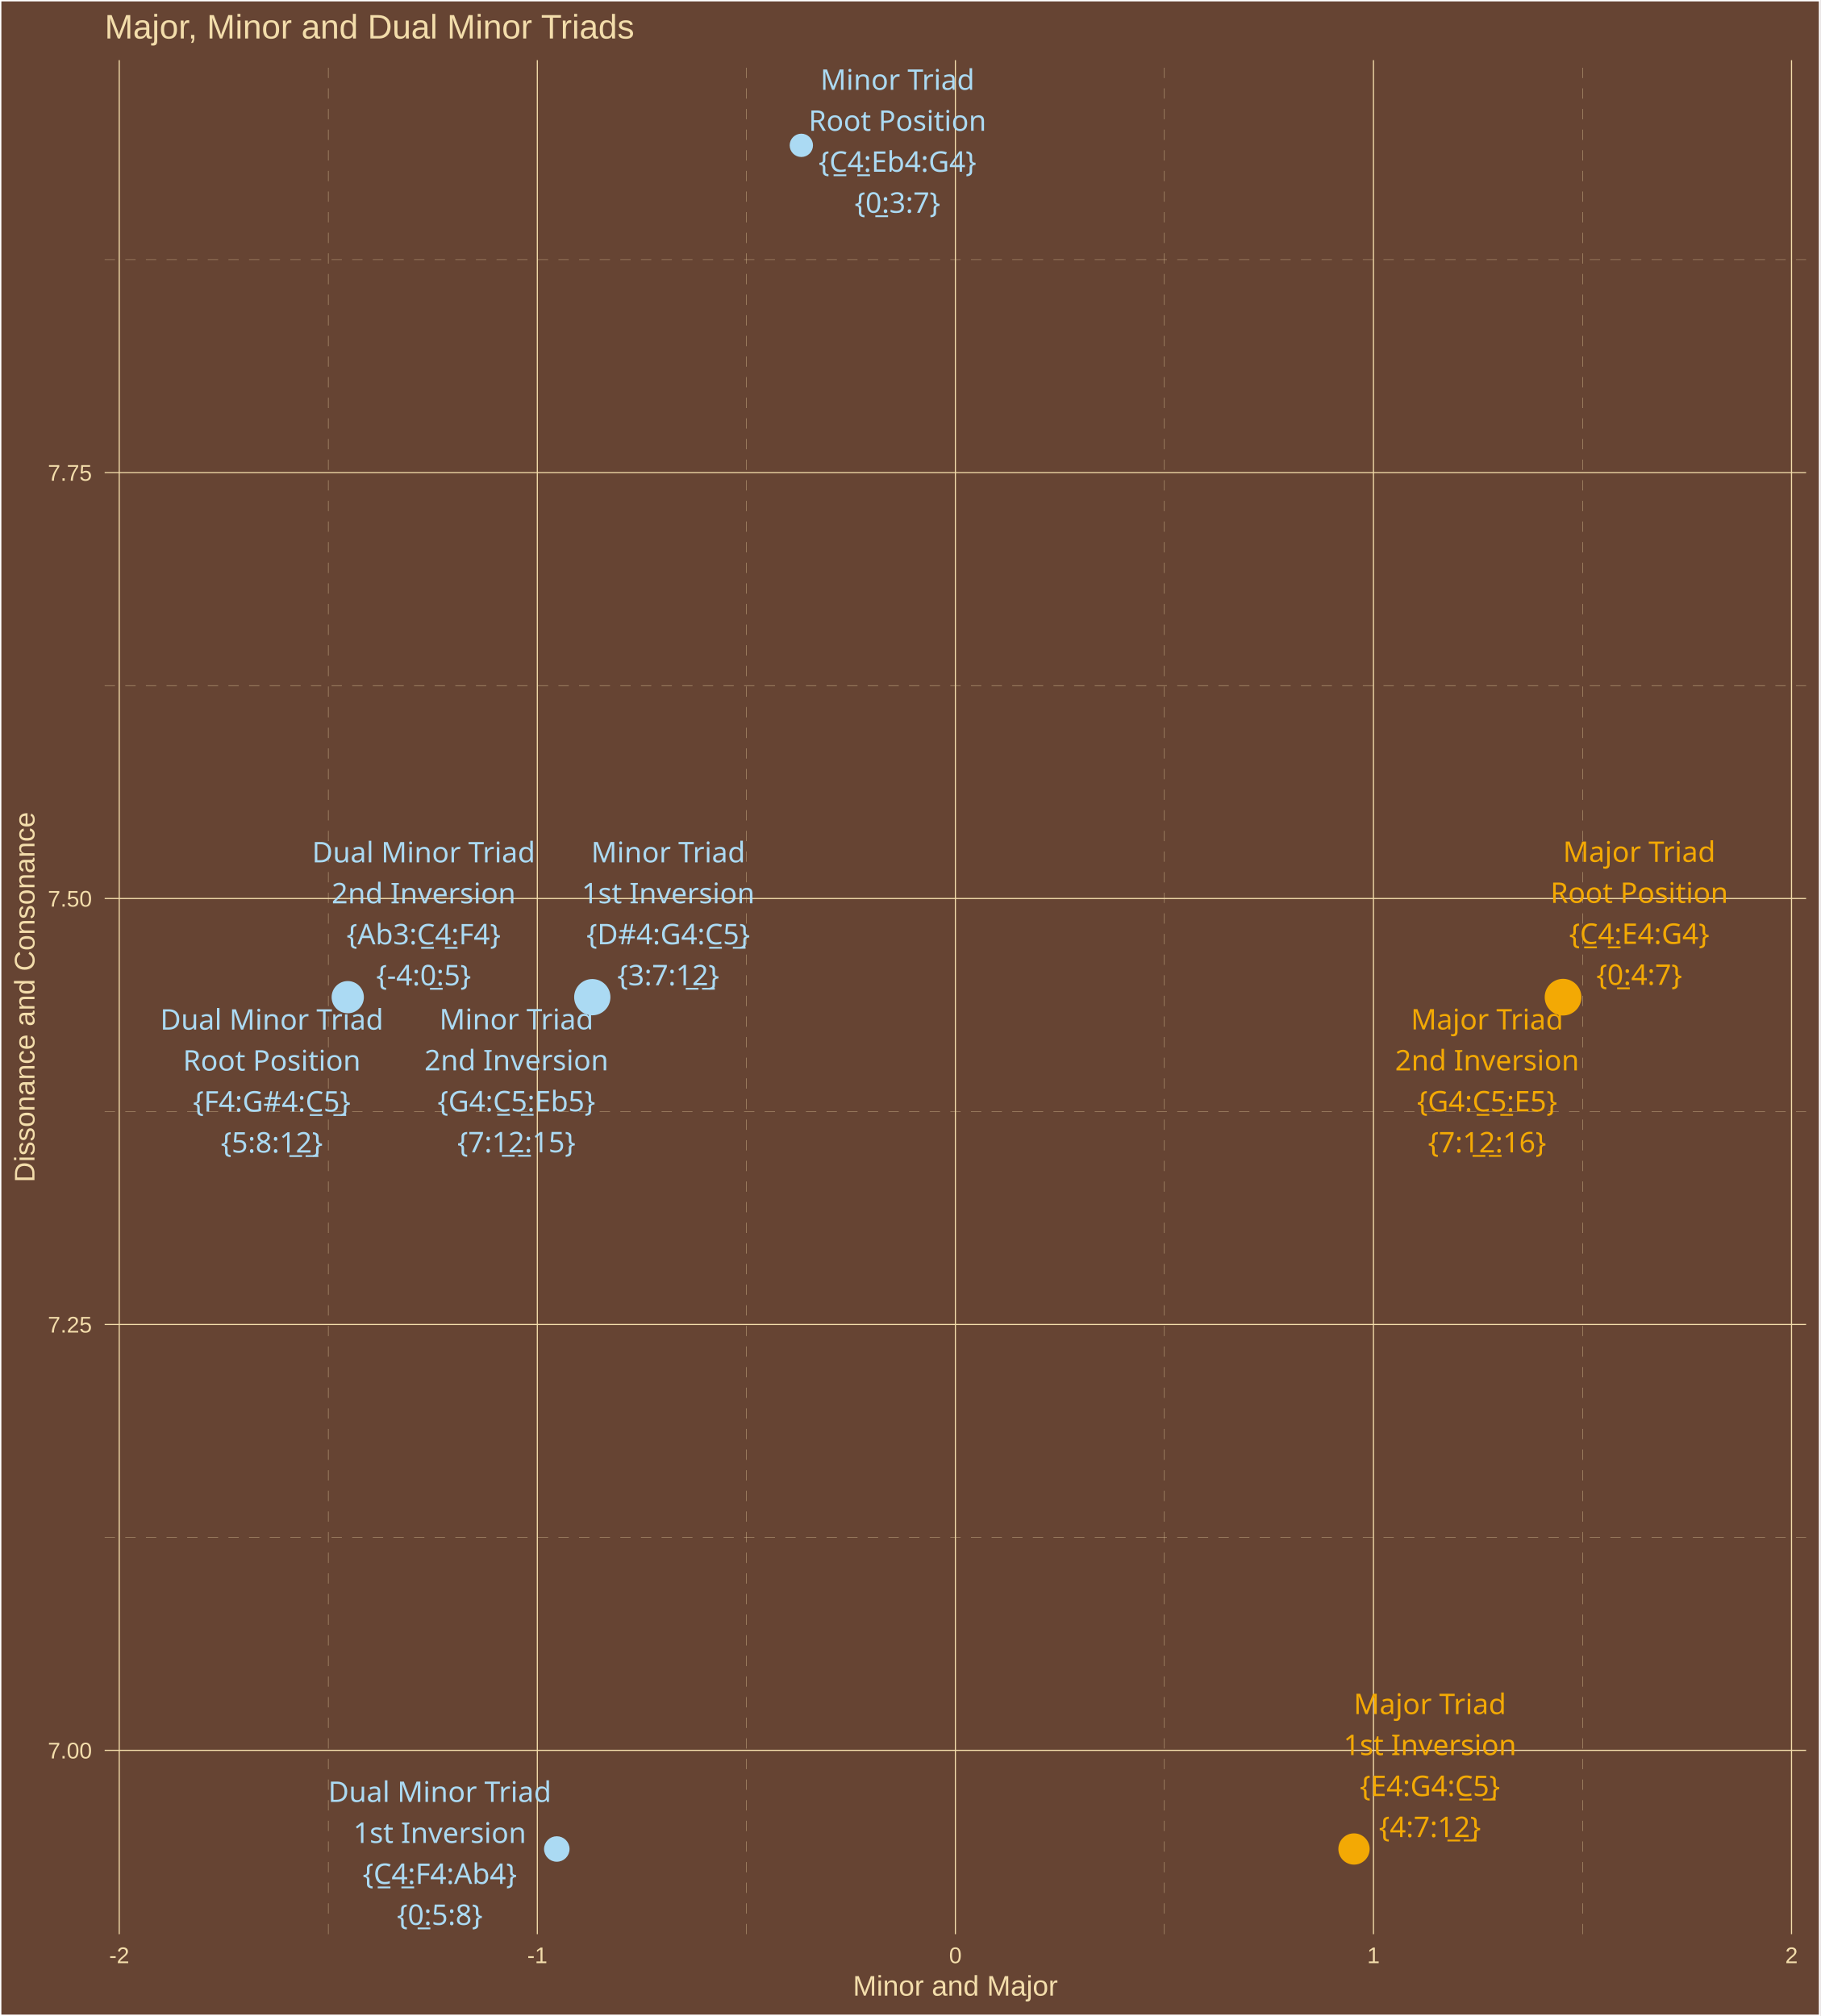
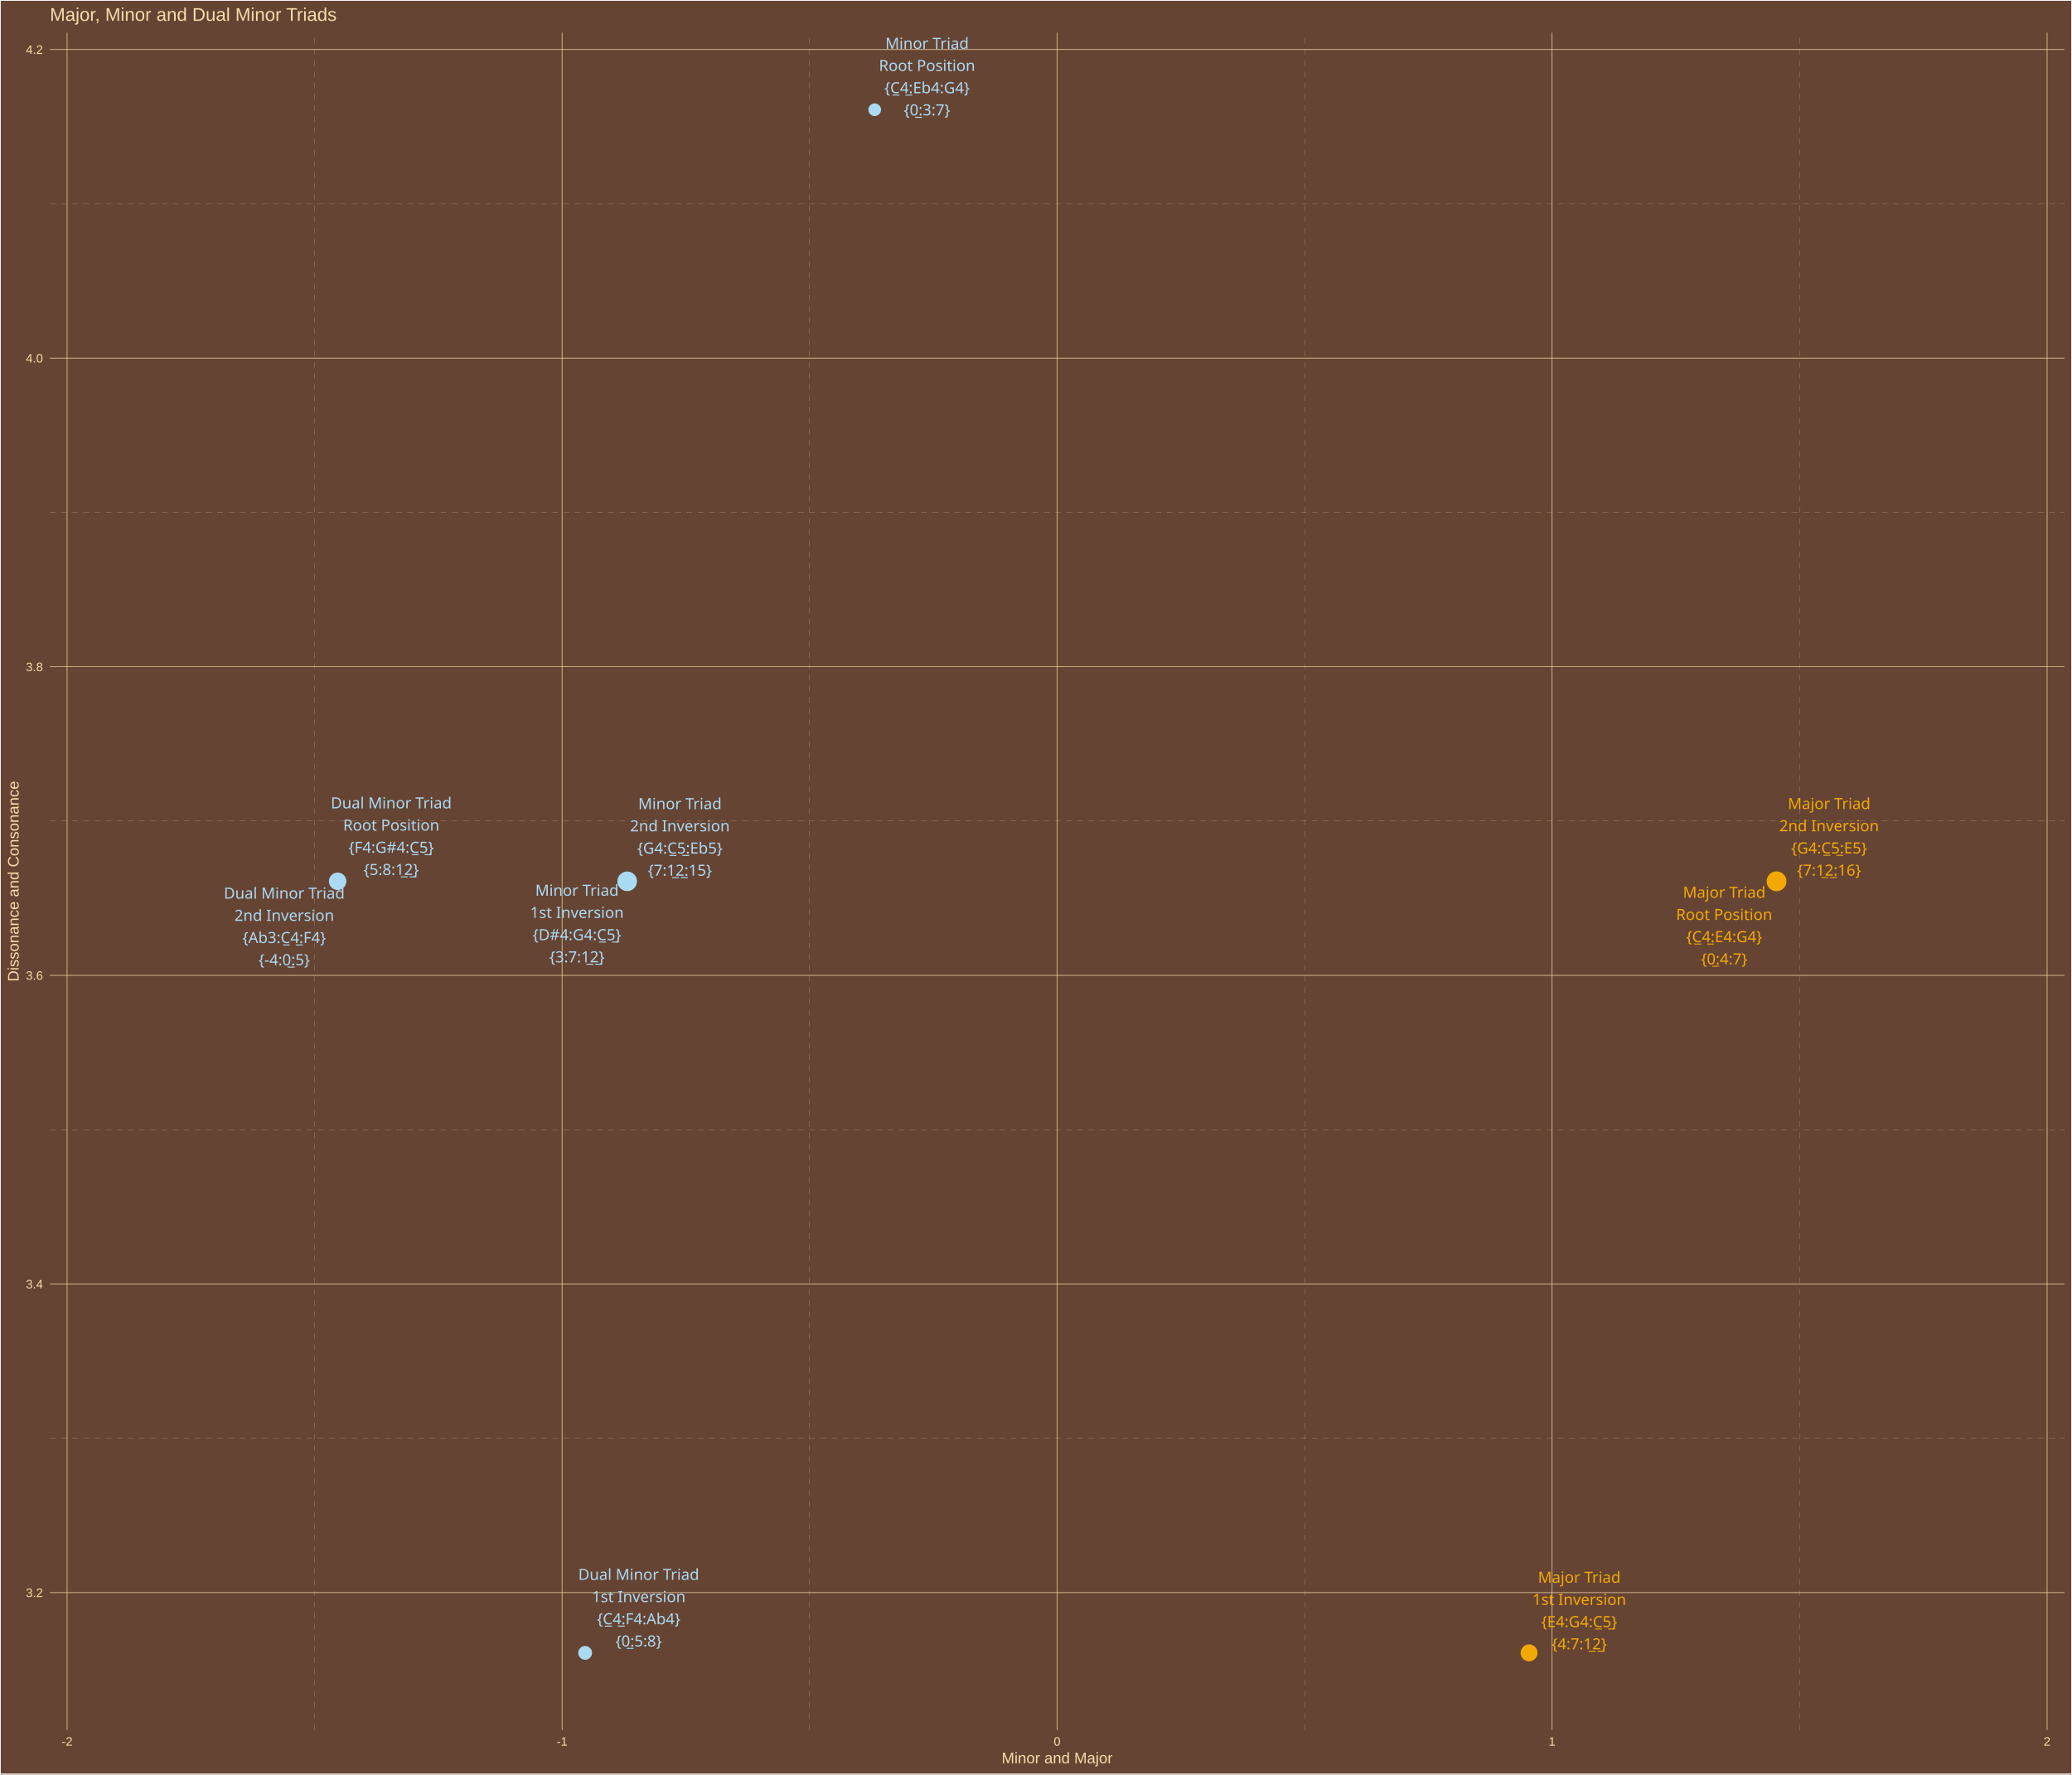
- <svg xmlns="http://www.w3.org/2000/svg" class="svglite" width="706.00pt" height="782.00pt" viewBox="0 0 706.00 782.00">
+ <svg xmlns="http://www.w3.org/2000/svg" class="svglite" width="1484.00pt" height="1271.00pt" viewBox="0 0 1484.00 1271.00">
  <defs>
    <style type="text/css">
    .svglite line, .svglite polyline, .svglite polygon, .svglite path, .svglite rect, .svglite circle {
      fill: none;
      stroke: #000000;
      stroke-linecap: round;
      stroke-linejoin: round;
      stroke-miterlimit: 10.00;
    }
    .svglite text {
      white-space: pre;
    }
  </style>
  </defs>
  <rect width="100%" height="100%" style="stroke: none; fill: #664433;" />
  <defs>
-     <clipPath id="cpMC4wMHw3MDYuMDB8MC4wMHw3ODIuMDA=">
-       <rect x="0.00" y="0.00" width="706.00" height="782.00" />
+     <clipPath id="cpMC4wMHwxNDg0LjAwfDAuMDB8MTI3MS4wMA==">
+       <rect x="0.00" y="0.00" width="1484.00" height="1271.00" />
    </clipPath>
  </defs>
-   <g clip-path="url(#cpMC4wMHw3MDYuMDB8MC4wMHw3ODIuMDA=)">
-     <rect x="0.00" y="0" width="706.00" height="782.00" style="stroke-width: 1.07; stroke: #FFFFFF; fill: #664433;" />
+   <g clip-path="url(#cpMC4wMHwxNDg0LjAwfDAuMDB8MTI3MS4wMA==)">
+     <rect x="0.00" y="0.00" width="1484.00" height="1271.00" style="stroke-width: 1.07; stroke: #FFFFFF; fill: #664433;" />
  </g>
  <defs>
-     <clipPath id="cpNDAuNjB8NzAwLjUyfDIzLjM0fDc1MC4yNw==">
-       <rect x="40.60" y="23.34" width="659.92" height="726.93" />
+     <clipPath id="cpMzUuNzF8MTQ3OC41MnwyMy4zNHwxMjM5LjI3">
+       <rect x="35.71" y="23.34" width="1442.81" height="1215.93" />
    </clipPath>
  </defs>
-   <g clip-path="url(#cpNDAuNjB8NzAwLjUyfDIzLjM0fDc1MC4yNw==)">
-     <rect x="40.60" y="23.34" width="659.92" height="726.93" style="stroke-width: 1.07; stroke: none; fill: #664433;" />
-     <polyline points="40.60,596.35 700.52,596.35 " style="stroke-width: 0.11; stroke: #F3DDAB; stroke-dasharray: 4.00,4.00; stroke-linecap: butt;" />
-     <polyline points="40.60,431.13 700.52,431.13 " style="stroke-width: 0.11; stroke: #F3DDAB; stroke-dasharray: 4.00,4.00; stroke-linecap: butt;" />
-     <polyline points="40.60,265.92 700.52,265.92 " style="stroke-width: 0.11; stroke: #F3DDAB; stroke-dasharray: 4.00,4.00; stroke-linecap: butt;" />
-     <polyline points="40.60,100.71 700.52,100.71 " style="stroke-width: 0.11; stroke: #F3DDAB; stroke-dasharray: 4.00,4.00; stroke-linecap: butt;" />
-     <polyline points="127.33,750.27 127.33,23.34 " style="stroke-width: 0.11; stroke: #F3DDAB; stroke-dasharray: 4.00,4.00; stroke-linecap: butt;" />
-     <polyline points="289.48,750.27 289.48,23.34 " style="stroke-width: 0.11; stroke: #F3DDAB; stroke-dasharray: 4.00,4.00; stroke-linecap: butt;" />
-     <polyline points="451.64,750.27 451.64,23.34 " style="stroke-width: 0.11; stroke: #F3DDAB; stroke-dasharray: 4.00,4.00; stroke-linecap: butt;" />
-     <polyline points="613.80,750.27 613.80,23.34 " style="stroke-width: 0.11; stroke: #F3DDAB; stroke-dasharray: 4.00,4.00; stroke-linecap: butt;" />
-     <polyline points="40.60,678.95 700.52,678.95 " style="stroke-width: 0.43; stroke: #F3DDAB; stroke-linecap: butt;" />
-     <polyline points="40.60,513.74 700.52,513.74 " style="stroke-width: 0.43; stroke: #F3DDAB; stroke-linecap: butt;" />
-     <polyline points="40.60,348.53 700.52,348.53 " style="stroke-width: 0.43; stroke: #F3DDAB; stroke-linecap: butt;" />
-     <polyline points="40.60,183.32 700.52,183.32 " style="stroke-width: 0.43; stroke: #F3DDAB; stroke-linecap: butt;" />
-     <polyline points="46.25,750.27 46.25,23.34 " style="stroke-width: 0.43; stroke: #F3DDAB; stroke-linecap: butt;" />
-     <polyline points="208.41,750.27 208.41,23.34 " style="stroke-width: 0.43; stroke: #F3DDAB; stroke-linecap: butt;" />
-     <polyline points="370.56,750.27 370.56,23.34 " style="stroke-width: 0.43; stroke: #F3DDAB; stroke-linecap: butt;" />
-     <polyline points="532.72,750.27 532.72,23.34 " style="stroke-width: 0.43; stroke: #F3DDAB; stroke-linecap: butt;" />
-     <polyline points="694.87,750.27 694.87,23.34 " style="stroke-width: 0.43; stroke: #F3DDAB; stroke-linecap: butt;" />
-     <circle cx="606.25" cy="386.80" r="1.95" style="stroke-width: 0.71; stroke: #F3A904; fill: #F3A904;" />
-     <circle cx="525.17" cy="717.22" r="1.95" style="stroke-width: 0.71; stroke: #F3A904; fill: #F3A904;" />
-     <circle cx="606.25" cy="386.80" r="1.95" style="stroke-width: 0.71; stroke: #F3A904; fill: #F3A904;" />
-     <circle cx="310.81" cy="56.38" r="1.95" style="stroke-width: 0.71; stroke: #ABDAF3; fill: #ABDAF3;" />
-     <circle cx="229.73" cy="386.80" r="1.95" style="stroke-width: 0.71; stroke: #ABDAF3; fill: #ABDAF3;" />
-     <circle cx="229.73" cy="386.80" r="1.95" style="stroke-width: 0.71; stroke: #ABDAF3; fill: #ABDAF3;" />
-     <circle cx="134.88" cy="386.80" r="1.95" style="stroke-width: 0.71; stroke: #ABDAF3; fill: #ABDAF3;" />
-     <circle cx="215.96" cy="717.22" r="1.95" style="stroke-width: 0.71; stroke: #ABDAF3; fill: #ABDAF3;" />
-     <circle cx="134.88" cy="386.80" r="1.95" style="stroke-width: 0.71; stroke: #ABDAF3; fill: #ABDAF3;" />
-     <circle cx="606.25" cy="386.80" r="4.31" style="stroke-width: 0.71; stroke: #F3A904; fill: #F3A904;" />
-     <circle cx="525.17" cy="717.22" r="5.71" style="stroke-width: 0.71; stroke: #F3A904; fill: #F3A904;" />
-     <circle cx="606.25" cy="386.80" r="6.76" style="stroke-width: 0.71; stroke: #F3A904; fill: #F3A904;" />
-     <circle cx="310.81" cy="56.38" r="4.17" style="stroke-width: 0.71; stroke: #ABDAF3; fill: #ABDAF3;" />
-     <circle cx="229.73" cy="386.80" r="5.61" style="stroke-width: 0.71; stroke: #ABDAF3; fill: #ABDAF3;" />
-     <circle cx="229.73" cy="386.80" r="6.68" style="stroke-width: 0.71; stroke: #ABDAF3; fill: #ABDAF3;" />
-     <circle cx="134.88" cy="386.80" r="5.90" style="stroke-width: 0.71; stroke: #ABDAF3; fill: #ABDAF3;" />
-     <circle cx="215.96" cy="717.22" r="4.59" style="stroke-width: 0.71; stroke: #ABDAF3; fill: #ABDAF3;" />
-     <circle cx="134.88" cy="386.80" r="1.42" style="stroke-width: 0.71; stroke: #ABDAF3; fill: #ABDAF3;" />
-     <text x="635.80" y="334.33" text-anchor="middle" style="font-size: 11.04px;fill: #F3A904; font-family: &quot;Arial Unicode MS&quot;;" textLength="55.77px" lengthAdjust="spacingAndGlyphs">Major Triad</text>
-     <text x="635.80" y="350.23" text-anchor="middle" style="font-size: 11.04px;fill: #F3A904; font-family: &quot;Arial Unicode MS&quot;;" textLength="65.61px" lengthAdjust="spacingAndGlyphs">Root Position</text>
-     <text x="635.80" y="366.13" text-anchor="middle" style="font-size: 11.04px;fill: #F3A904; font-family: &quot;Arial Unicode MS&quot;;" textLength="55.81px" lengthAdjust="spacingAndGlyphs">{C̲4̲:E4:G4}</text>
-     <text x="635.80" y="382.02" text-anchor="middle" style="font-size: 11.04px;fill: #F3A904; font-family: &quot;Arial Unicode MS&quot;;" textLength="31.91px" lengthAdjust="spacingAndGlyphs">{0̲:4:7}</text>
-     <text x="554.61" y="664.90" text-anchor="middle" style="font-size: 11.04px;fill: #F3A904; font-family: &quot;Arial Unicode MS&quot;;" textLength="55.77px" lengthAdjust="spacingAndGlyphs">Major Triad</text>
-     <text x="554.61" y="680.79" text-anchor="middle" style="font-size: 11.04px;fill: #F3A904; font-family: &quot;Arial Unicode MS&quot;;" textLength="62.54px" lengthAdjust="spacingAndGlyphs">1st Inversion</text>
-     <text x="554.61" y="696.69" text-anchor="middle" style="font-size: 11.04px;fill: #F3A904; font-family: &quot;Arial Unicode MS&quot;;" textLength="55.81px" lengthAdjust="spacingAndGlyphs">{E4:G4:C̲5̲}</text>
-     <text x="554.61" y="712.59" text-anchor="middle" style="font-size: 11.04px;fill: #F3A904; font-family: &quot;Arial Unicode MS&quot;;" textLength="38.04px" lengthAdjust="spacingAndGlyphs">{4:7:1̲2̲}</text>
-     <text x="576.79" y="399.33" text-anchor="middle" style="font-size: 11.04px;fill: #F3A904; font-family: &quot;Arial Unicode MS&quot;;" textLength="55.77px" lengthAdjust="spacingAndGlyphs">Major Triad</text>
-     <text x="576.79" y="415.22" text-anchor="middle" style="font-size: 11.04px;fill: #F3A904; font-family: &quot;Arial Unicode MS&quot;;" textLength="66.23px" lengthAdjust="spacingAndGlyphs">2nd Inversion</text>
-     <text x="576.79" y="431.12" text-anchor="middle" style="font-size: 11.04px;fill: #F3A904; font-family: &quot;Arial Unicode MS&quot;;" textLength="55.81px" lengthAdjust="spacingAndGlyphs">{G4:C̲5̲:E5}</text>
-     <text x="576.79" y="447.02" text-anchor="middle" style="font-size: 11.04px;fill: #F3A904; font-family: &quot;Arial Unicode MS&quot;;" textLength="44.18px" lengthAdjust="spacingAndGlyphs">{7:1̲2̲:16}</text>
-     <text x="348.09" y="34.84" text-anchor="middle" style="font-size: 11.04px;fill: #ABDAF3; font-family: &quot;Arial Unicode MS&quot;;" textLength="55.77px" lengthAdjust="spacingAndGlyphs">Minor Triad</text>
-     <text x="348.09" y="50.74" text-anchor="middle" style="font-size: 11.04px;fill: #ABDAF3; font-family: &quot;Arial Unicode MS&quot;;" textLength="65.61px" lengthAdjust="spacingAndGlyphs">Root Position</text>
-     <text x="348.09" y="66.63" text-anchor="middle" style="font-size: 11.04px;fill: #ABDAF3; font-family: &quot;Arial Unicode MS&quot;;" textLength="61.95px" lengthAdjust="spacingAndGlyphs">{C̲4̲:Eb4:G4}</text>
-     <text x="348.09" y="82.53" text-anchor="middle" style="font-size: 11.04px;fill: #ABDAF3; font-family: &quot;Arial Unicode MS&quot;;" textLength="31.91px" lengthAdjust="spacingAndGlyphs">{0̲:3:7}</text>
-     <text x="259.18" y="334.50" text-anchor="middle" style="font-size: 11.04px;fill: #ABDAF3; font-family: &quot;Arial Unicode MS&quot;;" textLength="55.77px" lengthAdjust="spacingAndGlyphs">Minor Triad</text>
-     <text x="259.18" y="350.39" text-anchor="middle" style="font-size: 11.04px;fill: #ABDAF3; font-family: &quot;Arial Unicode MS&quot;;" textLength="62.54px" lengthAdjust="spacingAndGlyphs">1st Inversion</text>
-     <text x="259.18" y="366.29" text-anchor="middle" style="font-size: 11.04px;fill: #ABDAF3; font-family: &quot;Arial Unicode MS&quot;;" textLength="62.55px" lengthAdjust="spacingAndGlyphs">{D#4:G4:C̲5̲}</text>
-     <text x="259.18" y="382.19" text-anchor="middle" style="font-size: 11.04px;fill: #ABDAF3; font-family: &quot;Arial Unicode MS&quot;;" textLength="38.04px" lengthAdjust="spacingAndGlyphs">{3:7:1̲2̲}</text>
-     <text x="200.30" y="399.29" text-anchor="middle" style="font-size: 11.04px;fill: #ABDAF3; font-family: &quot;Arial Unicode MS&quot;;" textLength="55.77px" lengthAdjust="spacingAndGlyphs">Minor Triad</text>
-     <text x="200.30" y="415.19" text-anchor="middle" style="font-size: 11.04px;fill: #ABDAF3; font-family: &quot;Arial Unicode MS&quot;;" textLength="66.23px" lengthAdjust="spacingAndGlyphs">2nd Inversion</text>
-     <text x="200.30" y="431.09" text-anchor="middle" style="font-size: 11.04px;fill: #ABDAF3; font-family: &quot;Arial Unicode MS&quot;;" textLength="61.95px" lengthAdjust="spacingAndGlyphs">{G4:C̲5̲:Eb5}</text>
-     <text x="200.30" y="446.98" text-anchor="middle" style="font-size: 11.04px;fill: #ABDAF3; font-family: &quot;Arial Unicode MS&quot;;" textLength="44.18px" lengthAdjust="spacingAndGlyphs">{7:1̲2̲:15}</text>
-     <text x="105.42" y="399.39" text-anchor="middle" style="font-size: 11.04px;fill: #ABDAF3; font-family: &quot;Arial Unicode MS&quot;;" textLength="81.52px" lengthAdjust="spacingAndGlyphs">Dual Minor Triad</text>
-     <text x="105.42" y="415.28" text-anchor="middle" style="font-size: 11.04px;fill: #ABDAF3; font-family: &quot;Arial Unicode MS&quot;;" textLength="65.61px" lengthAdjust="spacingAndGlyphs">Root Position</text>
-     <text x="105.42" y="431.18" text-anchor="middle" style="font-size: 11.04px;fill: #ABDAF3; font-family: &quot;Arial Unicode MS&quot;;" textLength="61.33px" lengthAdjust="spacingAndGlyphs">{F4:G#4:C̲5̲}</text>
-     <text x="105.42" y="447.08" text-anchor="middle" style="font-size: 11.04px;fill: #ABDAF3; font-family: &quot;Arial Unicode MS&quot;;" textLength="38.04px" lengthAdjust="spacingAndGlyphs">{5:8:1̲2̲}</text>
-     <text x="170.57" y="698.97" text-anchor="middle" style="font-size: 11.04px;fill: #ABDAF3; font-family: &quot;Arial Unicode MS&quot;;" textLength="81.52px" lengthAdjust="spacingAndGlyphs">Dual Minor Triad</text>
-     <text x="170.57" y="714.87" text-anchor="middle" style="font-size: 11.04px;fill: #ABDAF3; font-family: &quot;Arial Unicode MS&quot;;" textLength="62.54px" lengthAdjust="spacingAndGlyphs">1st Inversion</text>
-     <text x="170.57" y="730.77" text-anchor="middle" style="font-size: 11.04px;fill: #ABDAF3; font-family: &quot;Arial Unicode MS&quot;;" textLength="60.11px" lengthAdjust="spacingAndGlyphs">{C̲4̲:F4:Ab4}</text>
-     <text x="170.57" y="746.67" text-anchor="middle" style="font-size: 11.04px;fill: #ABDAF3; font-family: &quot;Arial Unicode MS&quot;;" textLength="31.91px" lengthAdjust="spacingAndGlyphs">{0̲:5:8}</text>
-     <text x="164.31" y="334.51" text-anchor="middle" style="font-size: 11.04px;fill: #ABDAF3; font-family: &quot;Arial Unicode MS&quot;;" textLength="81.52px" lengthAdjust="spacingAndGlyphs">Dual Minor Triad</text>
-     <text x="164.31" y="350.41" text-anchor="middle" style="font-size: 11.04px;fill: #ABDAF3; font-family: &quot;Arial Unicode MS&quot;;" textLength="66.23px" lengthAdjust="spacingAndGlyphs">2nd Inversion</text>
-     <text x="164.31" y="366.31" text-anchor="middle" style="font-size: 11.04px;fill: #ABDAF3; font-family: &quot;Arial Unicode MS&quot;;" textLength="60.11px" lengthAdjust="spacingAndGlyphs">{Ab3:C̲4̲:F4}</text>
-     <text x="164.31" y="382.21" text-anchor="middle" style="font-size: 11.04px;fill: #ABDAF3; font-family: &quot;Arial Unicode MS&quot;;" textLength="35.58px" lengthAdjust="spacingAndGlyphs">{-4:0̲:5}</text>
+   <g clip-path="url(#cpMzUuNzF8MTQ3OC41MnwyMy4zNHwxMjM5LjI3)">
+     <rect x="35.71" y="23.34" width="1442.81" height="1215.93" style="stroke-width: 1.07; stroke: none; fill: #664433;" />
+     <polyline points="35.71,1030.31 1478.52,1030.31 " style="stroke-width: 0.11; stroke: #F3DDAB; stroke-dasharray: 4.00,4.00; stroke-linecap: butt;" />
+     <polyline points="35.71,809.23 1478.52,809.23 " style="stroke-width: 0.11; stroke: #F3DDAB; stroke-dasharray: 4.00,4.00; stroke-linecap: butt;" />
+     <polyline points="35.71,588.15 1478.52,588.15 " style="stroke-width: 0.11; stroke: #F3DDAB; stroke-dasharray: 4.00,4.00; stroke-linecap: butt;" />
+     <polyline points="35.71,367.07 1478.52,367.07 " style="stroke-width: 0.11; stroke: #F3DDAB; stroke-dasharray: 4.00,4.00; stroke-linecap: butt;" />
+     <polyline points="35.71,145.99 1478.52,145.99 " style="stroke-width: 0.11; stroke: #F3DDAB; stroke-dasharray: 4.00,4.00; stroke-linecap: butt;" />
+     <polyline points="225.32,1239.27 225.32,23.34 " style="stroke-width: 0.11; stroke: #F3DDAB; stroke-dasharray: 4.00,4.00; stroke-linecap: butt;" />
+     <polyline points="579.85,1239.27 579.85,23.34 " style="stroke-width: 0.11; stroke: #F3DDAB; stroke-dasharray: 4.00,4.00; stroke-linecap: butt;" />
+     <polyline points="934.38,1239.27 934.38,23.34 " style="stroke-width: 0.11; stroke: #F3DDAB; stroke-dasharray: 4.00,4.00; stroke-linecap: butt;" />
+     <polyline points="1288.91,1239.27 1288.91,23.34 " style="stroke-width: 0.11; stroke: #F3DDAB; stroke-dasharray: 4.00,4.00; stroke-linecap: butt;" />
+     <polyline points="35.71,1140.85 1478.52,1140.85 " style="stroke-width: 0.43; stroke: #F3DDAB; stroke-linecap: butt;" />
+     <polyline points="35.71,919.77 1478.52,919.77 " style="stroke-width: 0.43; stroke: #F3DDAB; stroke-linecap: butt;" />
+     <polyline points="35.71,698.69 1478.52,698.69 " style="stroke-width: 0.43; stroke: #F3DDAB; stroke-linecap: butt;" />
+     <polyline points="35.71,477.61 1478.52,477.61 " style="stroke-width: 0.43; stroke: #F3DDAB; stroke-linecap: butt;" />
+     <polyline points="35.71,256.53 1478.52,256.53 " style="stroke-width: 0.43; stroke: #F3DDAB; stroke-linecap: butt;" />
+     <polyline points="35.71,35.46 1478.52,35.46 " style="stroke-width: 0.43; stroke: #F3DDAB; stroke-linecap: butt;" />
+     <polyline points="48.05,1239.27 48.05,23.34 " style="stroke-width: 0.43; stroke: #F3DDAB; stroke-linecap: butt;" />
+     <polyline points="402.58,1239.27 402.58,23.34 " style="stroke-width: 0.43; stroke: #F3DDAB; stroke-linecap: butt;" />
+     <polyline points="757.11,1239.27 757.11,23.34 " style="stroke-width: 0.43; stroke: #F3DDAB; stroke-linecap: butt;" />
+     <polyline points="1111.64,1239.27 1111.64,23.34 " style="stroke-width: 0.43; stroke: #F3DDAB; stroke-linecap: butt;" />
+     <polyline points="1466.17,1239.27 1466.17,23.34 " style="stroke-width: 0.43; stroke: #F3DDAB; stroke-linecap: butt;" />
+     <circle cx="1272.40" cy="631.30" r="1.95" style="stroke-width: 0.71; stroke: #F3A904; fill: #F3A904;" />
+     <circle cx="1095.14" cy="1184.00" r="1.95" style="stroke-width: 0.71; stroke: #F3A904; fill: #F3A904;" />
+     <circle cx="1272.40" cy="631.30" r="1.95" style="stroke-width: 0.71; stroke: #F3A904; fill: #F3A904;" />
+     <circle cx="626.48" cy="78.61" r="1.95" style="stroke-width: 0.71; stroke: #ABDAF3; fill: #ABDAF3;" />
+     <circle cx="449.21" cy="631.30" r="1.95" style="stroke-width: 0.71; stroke: #ABDAF3; fill: #ABDAF3;" />
+     <circle cx="449.21" cy="631.30" r="1.95" style="stroke-width: 0.71; stroke: #ABDAF3; fill: #ABDAF3;" />
+     <circle cx="241.82" cy="631.30" r="1.95" style="stroke-width: 0.71; stroke: #ABDAF3; fill: #ABDAF3;" />
+     <circle cx="419.09" cy="1184.00" r="1.95" style="stroke-width: 0.71; stroke: #ABDAF3; fill: #ABDAF3;" />
+     <circle cx="241.82" cy="631.30" r="1.95" style="stroke-width: 0.71; stroke: #ABDAF3; fill: #ABDAF3;" />
+     <circle cx="1272.40" cy="631.30" r="4.31" style="stroke-width: 0.71; stroke: #F3A904; fill: #F3A904;" />
+     <circle cx="1095.14" cy="1184.00" r="5.71" style="stroke-width: 0.71; stroke: #F3A904; fill: #F3A904;" />
+     <circle cx="1272.40" cy="631.30" r="6.76" style="stroke-width: 0.71; stroke: #F3A904; fill: #F3A904;" />
+     <circle cx="626.48" cy="78.61" r="4.17" style="stroke-width: 0.71; stroke: #ABDAF3; fill: #ABDAF3;" />
+     <circle cx="449.21" cy="631.30" r="5.61" style="stroke-width: 0.71; stroke: #ABDAF3; fill: #ABDAF3;" />
+     <circle cx="449.21" cy="631.30" r="6.68" style="stroke-width: 0.71; stroke: #ABDAF3; fill: #ABDAF3;" />
+     <circle cx="241.82" cy="631.30" r="5.90" style="stroke-width: 0.71; stroke: #ABDAF3; fill: #ABDAF3;" />
+     <circle cx="419.09" cy="1184.00" r="4.59" style="stroke-width: 0.71; stroke: #ABDAF3; fill: #ABDAF3;" />
+     <circle cx="241.82" cy="631.30" r="1.42" style="stroke-width: 0.71; stroke: #ABDAF3; fill: #ABDAF3;" />
+     <text x="1234.90" y="643.11" text-anchor="middle" style="font-size: 11.04px;fill: #F3A904; font-family: &quot;Arial Unicode MS&quot;;" textLength="55.77px" lengthAdjust="spacingAndGlyphs">Major Triad</text>
+     <text x="1234.90" y="659.01" text-anchor="middle" style="font-size: 11.04px;fill: #F3A904; font-family: &quot;Arial Unicode MS&quot;;" textLength="65.61px" lengthAdjust="spacingAndGlyphs">Root Position</text>
+     <text x="1234.90" y="674.90" text-anchor="middle" style="font-size: 11.04px;fill: #F3A904; font-family: &quot;Arial Unicode MS&quot;;" textLength="55.81px" lengthAdjust="spacingAndGlyphs">{C̲4̲:E4:G4}</text>
+     <text x="1234.90" y="690.80" text-anchor="middle" style="font-size: 11.04px;fill: #F3A904; font-family: &quot;Arial Unicode MS&quot;;" textLength="31.91px" lengthAdjust="spacingAndGlyphs">{0̲:4:7}</text>
+     <text x="1131.10" y="1133.78" text-anchor="middle" style="font-size: 11.04px;fill: #F3A904; font-family: &quot;Arial Unicode MS&quot;;" textLength="55.77px" lengthAdjust="spacingAndGlyphs">Major Triad</text>
+     <text x="1131.10" y="1149.67" text-anchor="middle" style="font-size: 11.04px;fill: #F3A904; font-family: &quot;Arial Unicode MS&quot;;" textLength="62.54px" lengthAdjust="spacingAndGlyphs">1st Inversion</text>
+     <text x="1131.10" y="1165.57" text-anchor="middle" style="font-size: 11.04px;fill: #F3A904; font-family: &quot;Arial Unicode MS&quot;;" textLength="55.81px" lengthAdjust="spacingAndGlyphs">{E4:G4:C̲5̲}</text>
+     <text x="1131.10" y="1181.47" text-anchor="middle" style="font-size: 11.04px;fill: #F3A904; font-family: &quot;Arial Unicode MS&quot;;" textLength="38.04px" lengthAdjust="spacingAndGlyphs">{4:7:1̲2̲}</text>
+     <text x="1310.06" y="579.56" text-anchor="middle" style="font-size: 11.04px;fill: #F3A904; font-family: &quot;Arial Unicode MS&quot;;" textLength="55.77px" lengthAdjust="spacingAndGlyphs">Major Triad</text>
+     <text x="1310.06" y="595.46" text-anchor="middle" style="font-size: 11.04px;fill: #F3A904; font-family: &quot;Arial Unicode MS&quot;;" textLength="66.23px" lengthAdjust="spacingAndGlyphs">2nd Inversion</text>
+     <text x="1310.06" y="611.35" text-anchor="middle" style="font-size: 11.04px;fill: #F3A904; font-family: &quot;Arial Unicode MS&quot;;" textLength="55.81px" lengthAdjust="spacingAndGlyphs">{G4:C̲5̲:E5}</text>
+     <text x="1310.06" y="627.25" text-anchor="middle" style="font-size: 11.04px;fill: #F3A904; font-family: &quot;Arial Unicode MS&quot;;" textLength="44.18px" lengthAdjust="spacingAndGlyphs">{7:1̲2̲:16}</text>
+     <text x="663.96" y="34.97" text-anchor="middle" style="font-size: 11.04px;fill: #ABDAF3; font-family: &quot;Arial Unicode MS&quot;;" textLength="55.77px" lengthAdjust="spacingAndGlyphs">Minor Triad</text>
+     <text x="663.96" y="50.87" text-anchor="middle" style="font-size: 11.04px;fill: #ABDAF3; font-family: &quot;Arial Unicode MS&quot;;" textLength="65.61px" lengthAdjust="spacingAndGlyphs">Root Position</text>
+     <text x="663.96" y="66.77" text-anchor="middle" style="font-size: 11.04px;fill: #ABDAF3; font-family: &quot;Arial Unicode MS&quot;;" textLength="61.95px" lengthAdjust="spacingAndGlyphs">{C̲4̲:Eb4:G4}</text>
+     <text x="663.96" y="82.66" text-anchor="middle" style="font-size: 11.04px;fill: #ABDAF3; font-family: &quot;Arial Unicode MS&quot;;" textLength="31.91px" lengthAdjust="spacingAndGlyphs">{0̲:3:7}</text>
+     <text x="413.24" y="641.67" text-anchor="middle" style="font-size: 11.04px;fill: #ABDAF3; font-family: &quot;Arial Unicode MS&quot;;" textLength="55.77px" lengthAdjust="spacingAndGlyphs">Minor Triad</text>
+     <text x="413.24" y="657.57" text-anchor="middle" style="font-size: 11.04px;fill: #ABDAF3; font-family: &quot;Arial Unicode MS&quot;;" textLength="62.54px" lengthAdjust="spacingAndGlyphs">1st Inversion</text>
+     <text x="413.24" y="673.47" text-anchor="middle" style="font-size: 11.04px;fill: #ABDAF3; font-family: &quot;Arial Unicode MS&quot;;" textLength="62.55px" lengthAdjust="spacingAndGlyphs">{D#4:G4:C̲5̲}</text>
+     <text x="413.24" y="689.36" text-anchor="middle" style="font-size: 11.04px;fill: #ABDAF3; font-family: &quot;Arial Unicode MS&quot;;" textLength="38.04px" lengthAdjust="spacingAndGlyphs">{3:7:1̲2̲}</text>
+     <text x="486.98" y="579.63" text-anchor="middle" style="font-size: 11.04px;fill: #ABDAF3; font-family: &quot;Arial Unicode MS&quot;;" textLength="55.77px" lengthAdjust="spacingAndGlyphs">Minor Triad</text>
+     <text x="486.98" y="595.53" text-anchor="middle" style="font-size: 11.04px;fill: #ABDAF3; font-family: &quot;Arial Unicode MS&quot;;" textLength="66.23px" lengthAdjust="spacingAndGlyphs">2nd Inversion</text>
+     <text x="486.98" y="611.43" text-anchor="middle" style="font-size: 11.04px;fill: #ABDAF3; font-family: &quot;Arial Unicode MS&quot;;" textLength="61.95px" lengthAdjust="spacingAndGlyphs">{G4:C̲5̲:Eb5}</text>
+     <text x="486.98" y="627.32" text-anchor="middle" style="font-size: 11.04px;fill: #ABDAF3; font-family: &quot;Arial Unicode MS&quot;;" textLength="44.18px" lengthAdjust="spacingAndGlyphs">{7:1̲2̲:15}</text>
+     <text x="280.21" y="579.09" text-anchor="middle" style="font-size: 11.04px;fill: #ABDAF3; font-family: &quot;Arial Unicode MS&quot;;" textLength="81.52px" lengthAdjust="spacingAndGlyphs">Dual Minor Triad</text>
+     <text x="280.21" y="594.99" text-anchor="middle" style="font-size: 11.04px;fill: #ABDAF3; font-family: &quot;Arial Unicode MS&quot;;" textLength="65.61px" lengthAdjust="spacingAndGlyphs">Root Position</text>
+     <text x="280.21" y="610.89" text-anchor="middle" style="font-size: 11.04px;fill: #ABDAF3; font-family: &quot;Arial Unicode MS&quot;;" textLength="61.33px" lengthAdjust="spacingAndGlyphs">{F4:G#4:C̲5̲}</text>
+     <text x="280.21" y="626.78" text-anchor="middle" style="font-size: 11.04px;fill: #ABDAF3; font-family: &quot;Arial Unicode MS&quot;;" textLength="38.04px" lengthAdjust="spacingAndGlyphs">{5:8:1̲2̲}</text>
+     <text x="457.45" y="1131.74" text-anchor="middle" style="font-size: 11.04px;fill: #ABDAF3; font-family: &quot;Arial Unicode MS&quot;;" textLength="81.52px" lengthAdjust="spacingAndGlyphs">Dual Minor Triad</text>
+     <text x="457.45" y="1147.64" text-anchor="middle" style="font-size: 11.04px;fill: #ABDAF3; font-family: &quot;Arial Unicode MS&quot;;" textLength="62.54px" lengthAdjust="spacingAndGlyphs">1st Inversion</text>
+     <text x="457.45" y="1163.54" text-anchor="middle" style="font-size: 11.04px;fill: #ABDAF3; font-family: &quot;Arial Unicode MS&quot;;" textLength="60.11px" lengthAdjust="spacingAndGlyphs">{C̲4̲:F4:Ab4}</text>
+     <text x="457.45" y="1179.43" text-anchor="middle" style="font-size: 11.04px;fill: #ABDAF3; font-family: &quot;Arial Unicode MS&quot;;" textLength="31.91px" lengthAdjust="spacingAndGlyphs">{0̲:5:8}</text>
+     <text x="203.58" y="643.74" text-anchor="middle" style="font-size: 11.04px;fill: #ABDAF3; font-family: &quot;Arial Unicode MS&quot;;" textLength="81.52px" lengthAdjust="spacingAndGlyphs">Dual Minor Triad</text>
+     <text x="203.58" y="659.64" text-anchor="middle" style="font-size: 11.04px;fill: #ABDAF3; font-family: &quot;Arial Unicode MS&quot;;" textLength="66.23px" lengthAdjust="spacingAndGlyphs">2nd Inversion</text>
+     <text x="203.58" y="675.53" text-anchor="middle" style="font-size: 11.04px;fill: #ABDAF3; font-family: &quot;Arial Unicode MS&quot;;" textLength="60.11px" lengthAdjust="spacingAndGlyphs">{Ab3:C̲4̲:F4}</text>
+     <text x="203.58" y="691.43" text-anchor="middle" style="font-size: 11.04px;fill: #ABDAF3; font-family: &quot;Arial Unicode MS&quot;;" textLength="35.58px" lengthAdjust="spacingAndGlyphs">{-4:0̲:5}</text>
  </g>
-   <g clip-path="url(#cpMC4wMHw3MDYuMDB8MC4wMHw3ODIuMDA=)">
-     <text x="35.67" y="682.10" text-anchor="end" style="font-size: 8.80px;fill: #F3DDAB; font-family: &quot;Arial&quot;;" textLength="17.13px" lengthAdjust="spacingAndGlyphs">7.00</text>
-     <text x="35.67" y="516.89" text-anchor="end" style="font-size: 8.80px;fill: #F3DDAB; font-family: &quot;Arial&quot;;" textLength="17.13px" lengthAdjust="spacingAndGlyphs">7.25</text>
-     <text x="35.67" y="351.68" text-anchor="end" style="font-size: 8.80px;fill: #F3DDAB; font-family: &quot;Arial&quot;;" textLength="17.13px" lengthAdjust="spacingAndGlyphs">7.50</text>
-     <text x="35.67" y="186.47" text-anchor="end" style="font-size: 8.80px;fill: #F3DDAB; font-family: &quot;Arial&quot;;" textLength="17.13px" lengthAdjust="spacingAndGlyphs">7.75</text>
-     <text x="46.25" y="761.50" text-anchor="middle" style="font-size: 8.80px;fill: #F3DDAB; font-family: &quot;Arial&quot;;" textLength="7.83px" lengthAdjust="spacingAndGlyphs">-2</text>
-     <text x="208.41" y="761.50" text-anchor="middle" style="font-size: 8.80px;fill: #F3DDAB; font-family: &quot;Arial&quot;;" textLength="7.83px" lengthAdjust="spacingAndGlyphs">-1</text>
-     <text x="370.56" y="761.50" text-anchor="middle" style="font-size: 8.80px;fill: #F3DDAB; font-family: &quot;Arial&quot;;" textLength="4.90px" lengthAdjust="spacingAndGlyphs">0</text>
-     <text x="532.72" y="761.50" text-anchor="middle" style="font-size: 8.80px;fill: #F3DDAB; font-family: &quot;Arial&quot;;" textLength="4.90px" lengthAdjust="spacingAndGlyphs">1</text>
-     <text x="694.87" y="761.50" text-anchor="middle" style="font-size: 8.80px;fill: #F3DDAB; font-family: &quot;Arial&quot;;" textLength="4.90px" lengthAdjust="spacingAndGlyphs">2</text>
-     <text x="370.56" y="774.09" text-anchor="middle" style="font-size: 11.00px;fill: #F3DDAB; font-family: &quot;Arial&quot;;" textLength="79.49px" lengthAdjust="spacingAndGlyphs">Minor and Major</text>
-     <text transform="translate(13.37,386.80) rotate(-90)" text-anchor="middle" style="font-size: 11.00px;fill: #F3DDAB; font-family: &quot;Arial&quot;;" textLength="143.73px" lengthAdjust="spacingAndGlyphs">Dissonance and Consonance</text>
-     <text x="40.60" y="14.94" style="font-size: 13.20px;fill: #F3DDAB; font-family: &quot;Arial&quot;;" textLength="206.73px" lengthAdjust="spacingAndGlyphs">Major, Minor and Dual Minor Triads</text>
+   <g clip-path="url(#cpMC4wMHwxNDg0LjAwfDAuMDB8MTI3MS4wMA==)">
+     <text x="30.78" y="1144.00" text-anchor="end" style="font-size: 8.80px;fill: #F3DDAB; font-family: &quot;Arial&quot;;" textLength="12.23px" lengthAdjust="spacingAndGlyphs">3.2</text>
+     <text x="30.78" y="922.92" text-anchor="end" style="font-size: 8.80px;fill: #F3DDAB; font-family: &quot;Arial&quot;;" textLength="12.23px" lengthAdjust="spacingAndGlyphs">3.4</text>
+     <text x="30.78" y="701.84" text-anchor="end" style="font-size: 8.80px;fill: #F3DDAB; font-family: &quot;Arial&quot;;" textLength="12.23px" lengthAdjust="spacingAndGlyphs">3.6</text>
+     <text x="30.78" y="480.77" text-anchor="end" style="font-size: 8.80px;fill: #F3DDAB; font-family: &quot;Arial&quot;;" textLength="12.23px" lengthAdjust="spacingAndGlyphs">3.8</text>
+     <text x="30.78" y="259.69" text-anchor="end" style="font-size: 8.80px;fill: #F3DDAB; font-family: &quot;Arial&quot;;" textLength="12.23px" lengthAdjust="spacingAndGlyphs">4.0</text>
+     <text x="30.78" y="38.61" text-anchor="end" style="font-size: 8.80px;fill: #F3DDAB; font-family: &quot;Arial&quot;;" textLength="12.23px" lengthAdjust="spacingAndGlyphs">4.2</text>
+     <text x="48.05" y="1250.50" text-anchor="middle" style="font-size: 8.80px;fill: #F3DDAB; font-family: &quot;Arial&quot;;" textLength="7.83px" lengthAdjust="spacingAndGlyphs">-2</text>
+     <text x="402.58" y="1250.50" text-anchor="middle" style="font-size: 8.80px;fill: #F3DDAB; font-family: &quot;Arial&quot;;" textLength="7.83px" lengthAdjust="spacingAndGlyphs">-1</text>
+     <text x="757.11" y="1250.50" text-anchor="middle" style="font-size: 8.80px;fill: #F3DDAB; font-family: &quot;Arial&quot;;" textLength="4.90px" lengthAdjust="spacingAndGlyphs">0</text>
+     <text x="1111.64" y="1250.50" text-anchor="middle" style="font-size: 8.80px;fill: #F3DDAB; font-family: &quot;Arial&quot;;" textLength="4.90px" lengthAdjust="spacingAndGlyphs">1</text>
+     <text x="1466.17" y="1250.50" text-anchor="middle" style="font-size: 8.80px;fill: #F3DDAB; font-family: &quot;Arial&quot;;" textLength="4.90px" lengthAdjust="spacingAndGlyphs">2</text>
+     <text x="757.11" y="1263.09" text-anchor="middle" style="font-size: 11.00px;fill: #F3DDAB; font-family: &quot;Arial&quot;;" textLength="79.49px" lengthAdjust="spacingAndGlyphs">Minor and Major</text>
+     <text transform="translate(13.37,631.30) rotate(-90)" text-anchor="middle" style="font-size: 11.00px;fill: #F3DDAB; font-family: &quot;Arial&quot;;" textLength="143.73px" lengthAdjust="spacingAndGlyphs">Dissonance and Consonance</text>
+     <text x="35.71" y="14.94" style="font-size: 13.20px;fill: #F3DDAB; font-family: &quot;Arial&quot;;" textLength="206.73px" lengthAdjust="spacingAndGlyphs">Major, Minor and Dual Minor Triads</text>
  </g>
</svg>
